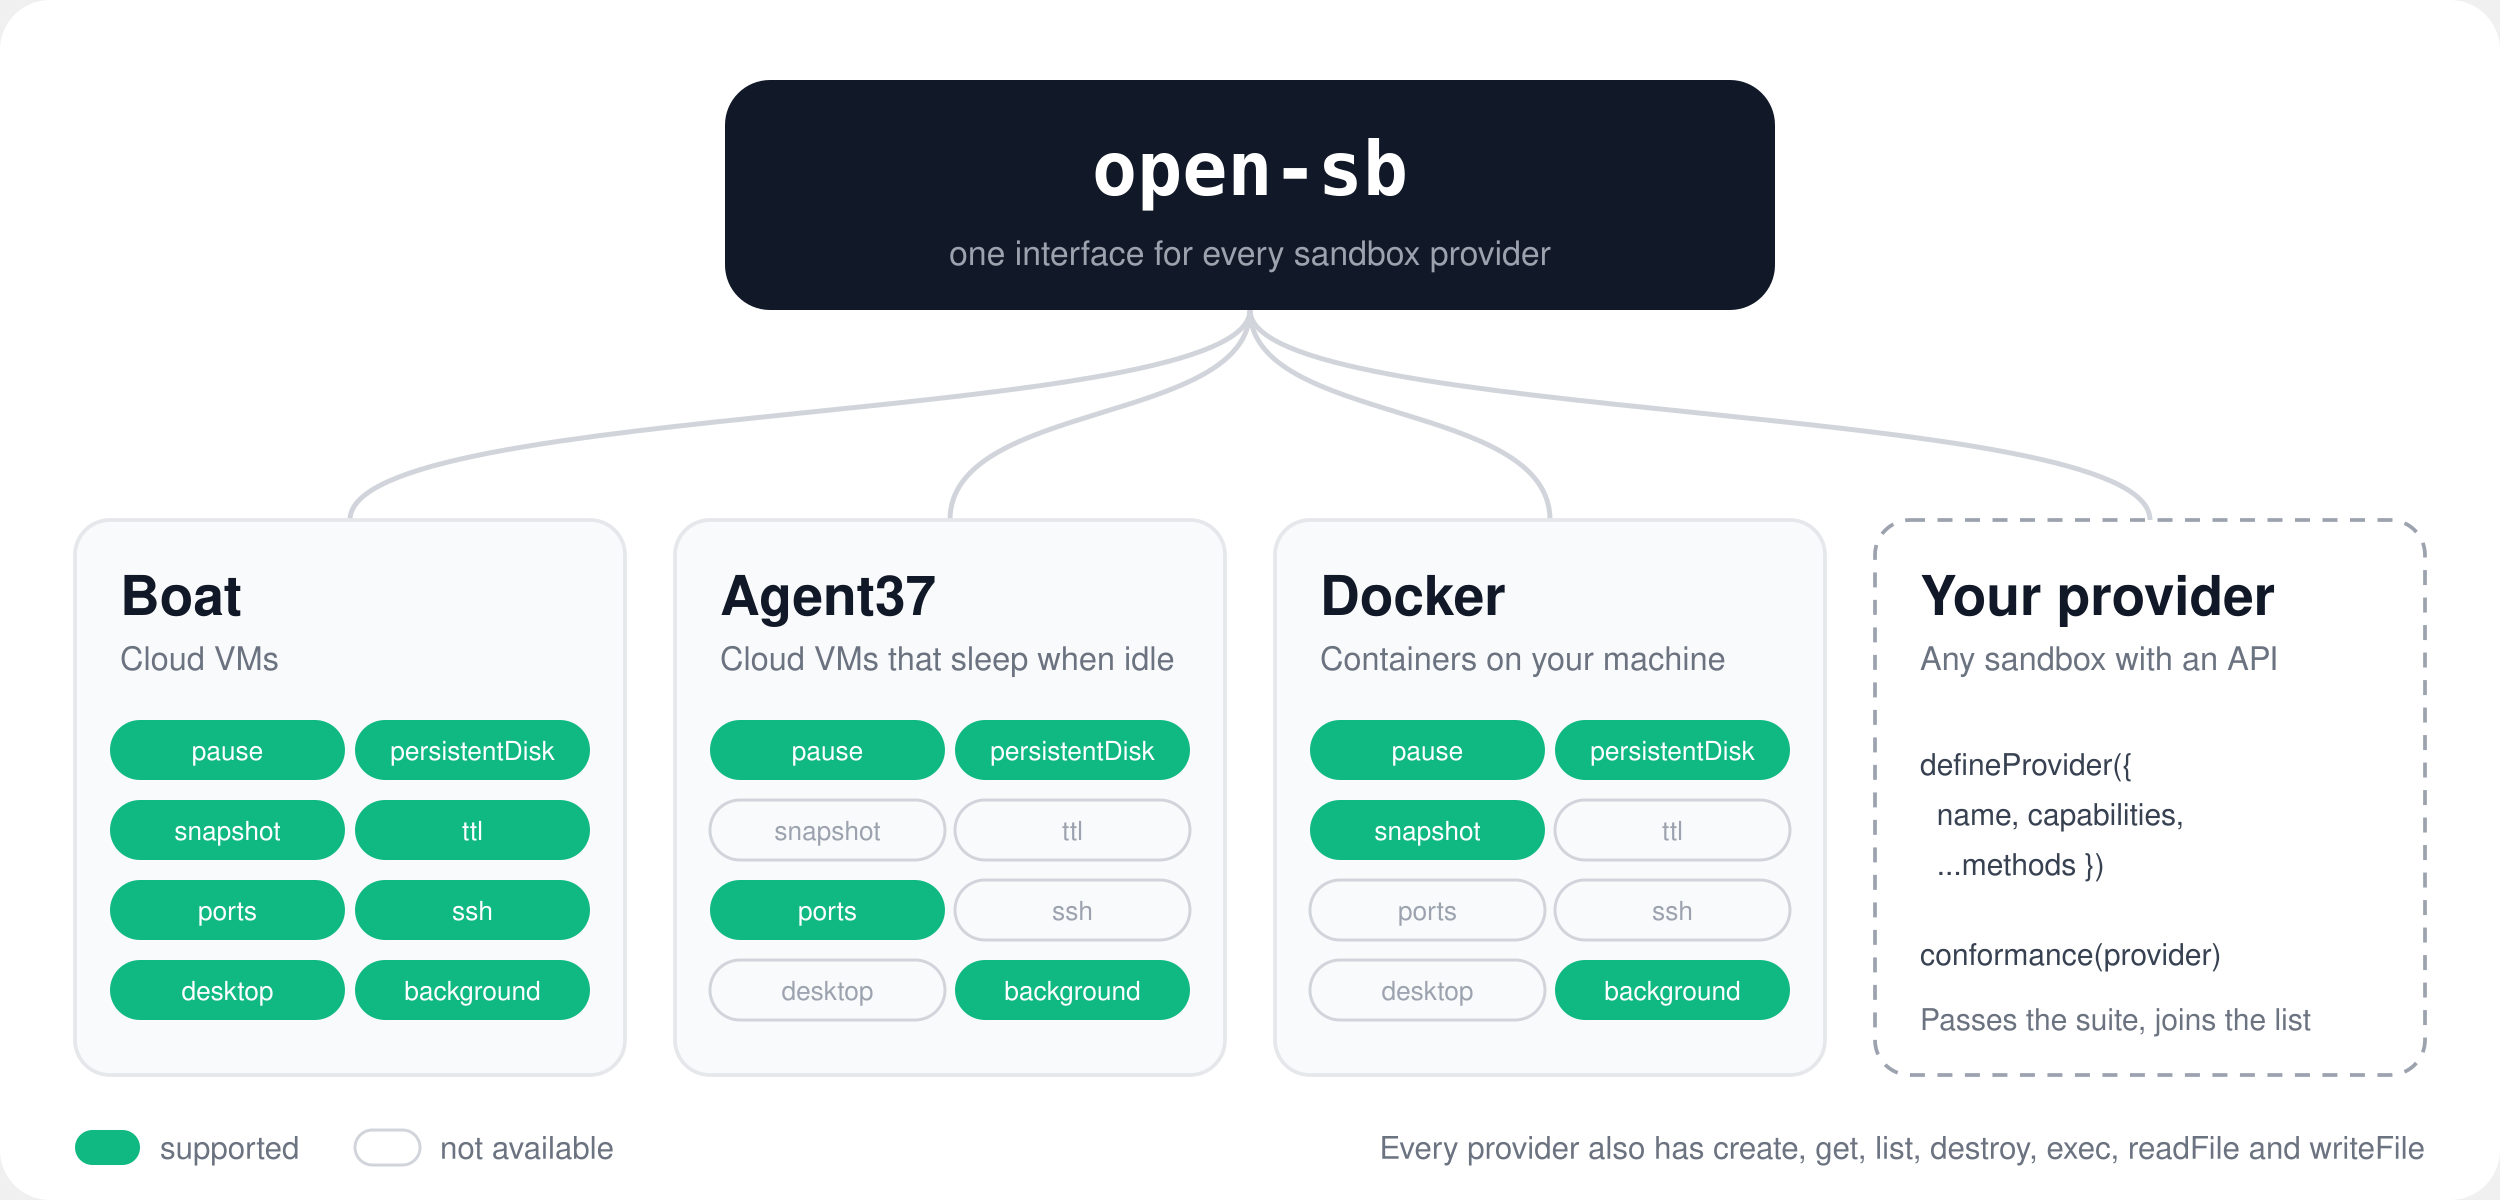
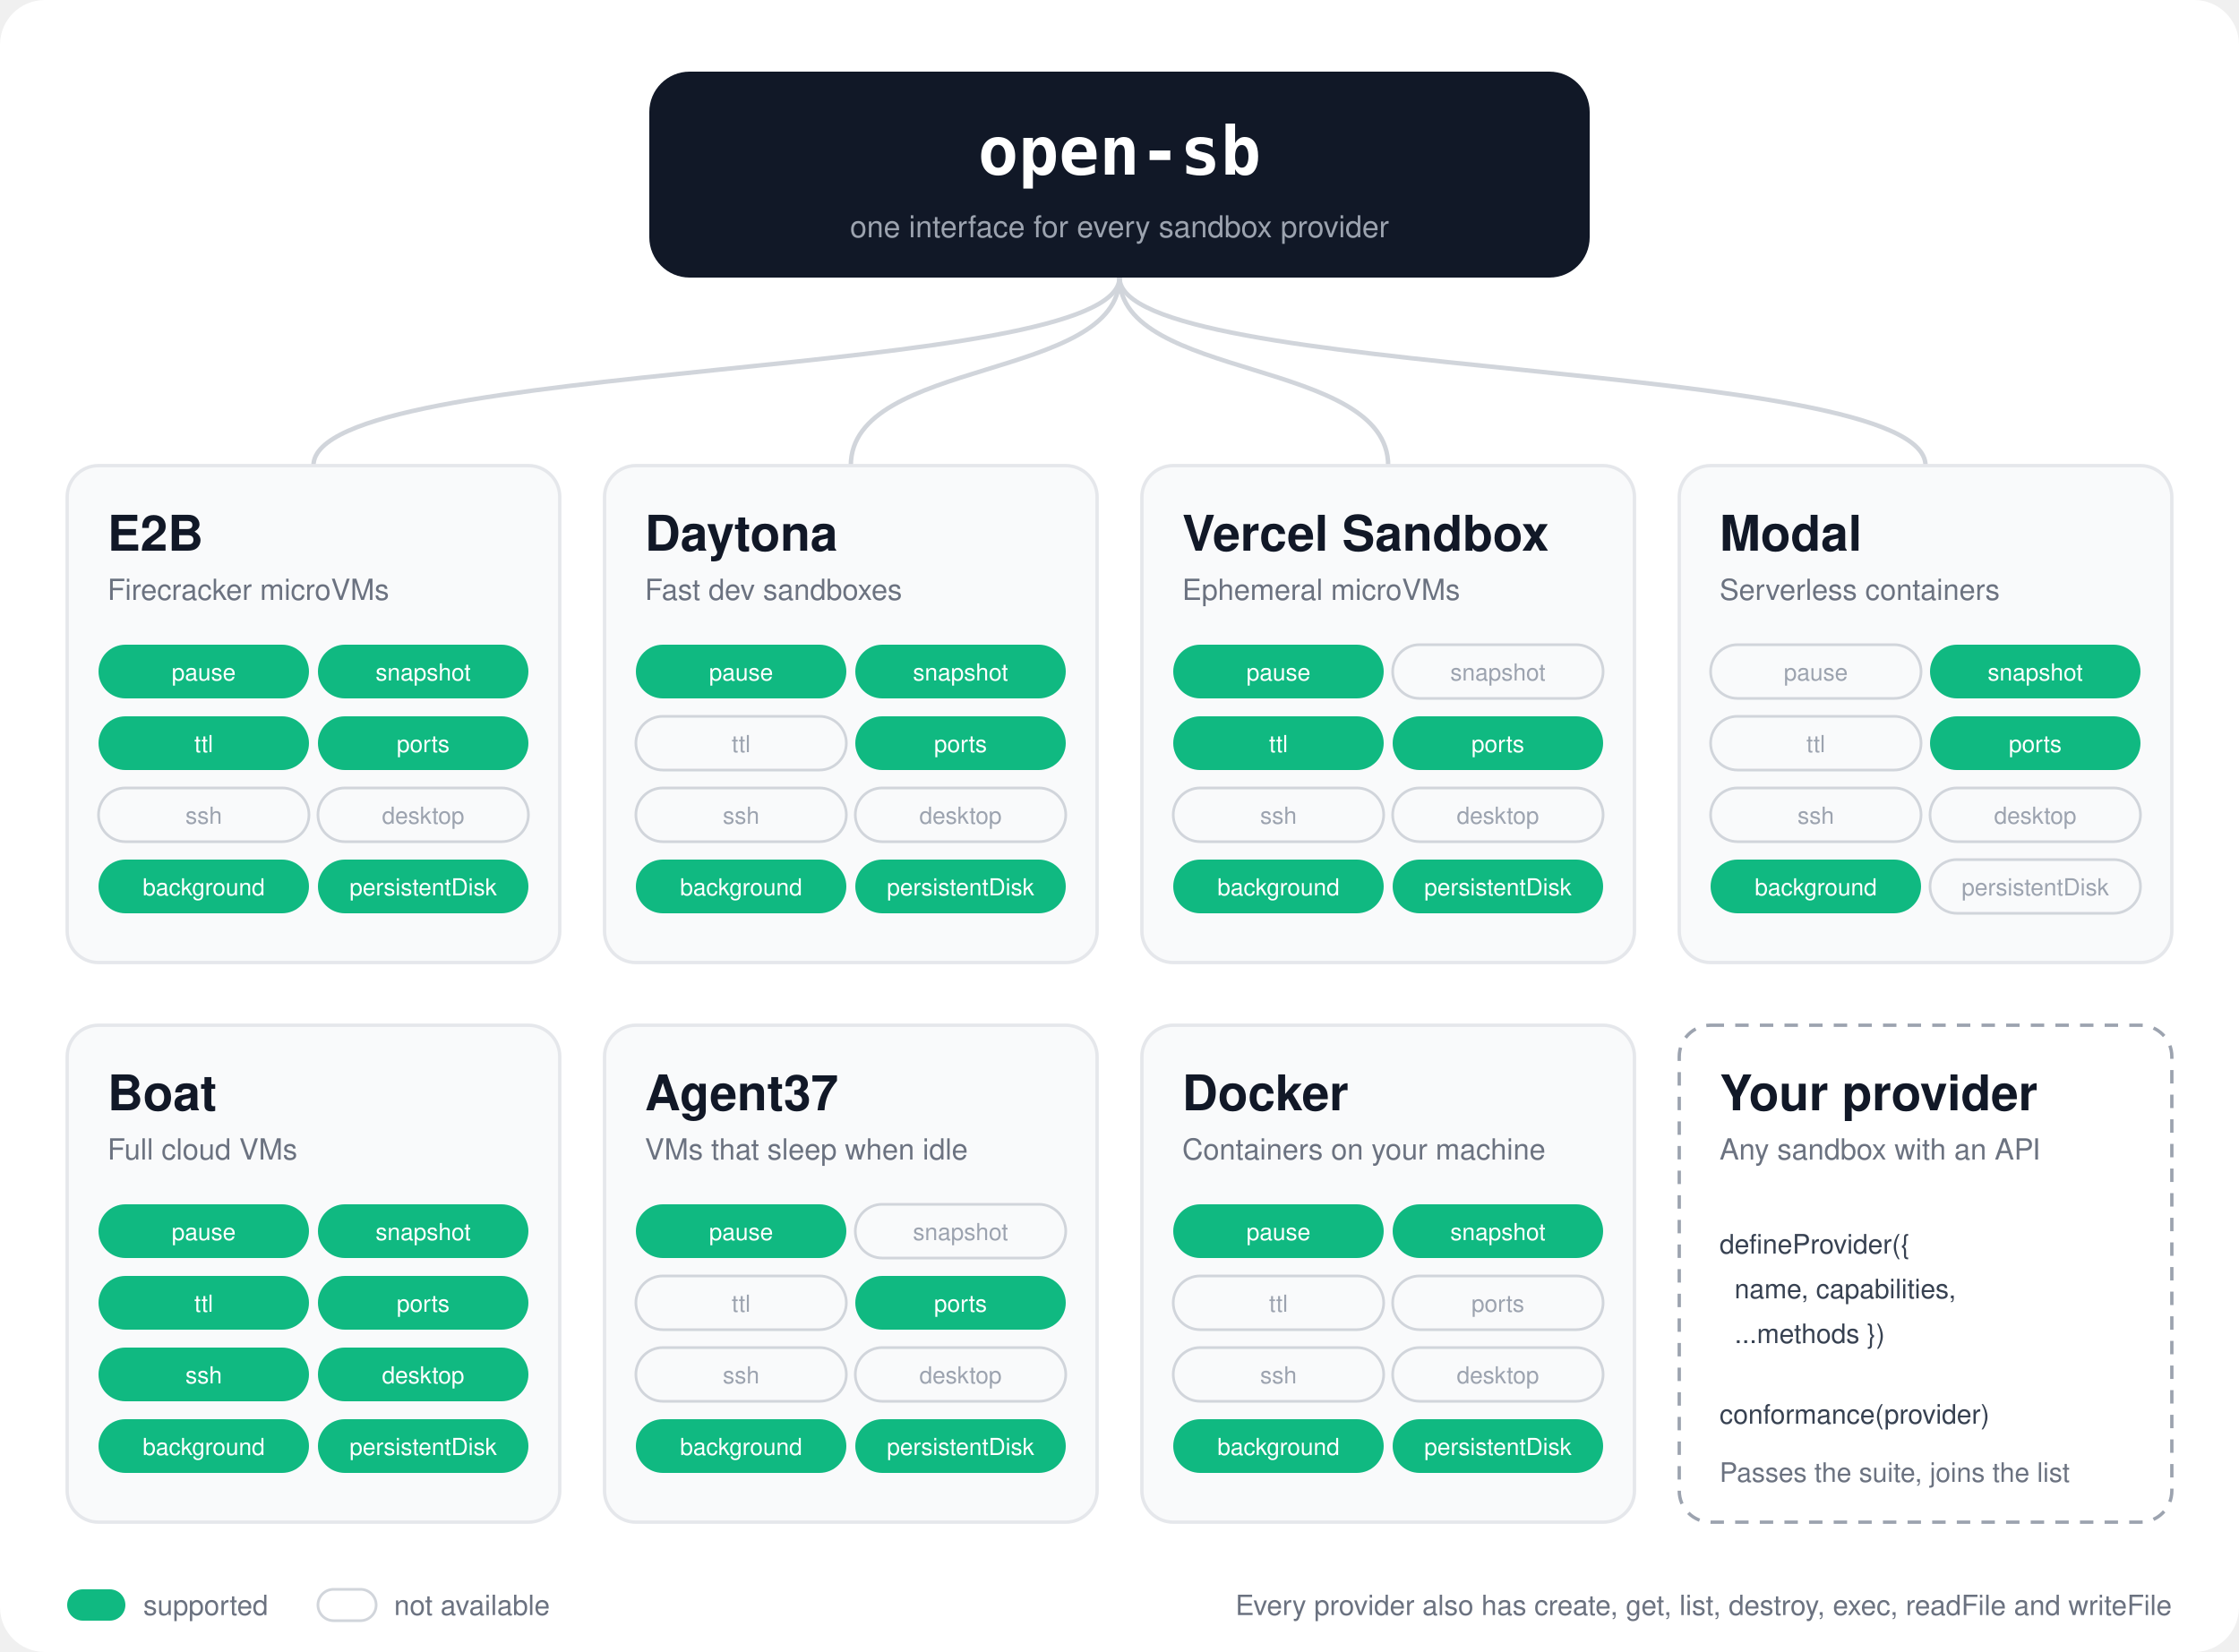
- <svg xmlns="http://www.w3.org/2000/svg" width="1000" height="480" viewBox="0 0 1000 480" role="img" aria-labelledby="title desc">
+ <svg xmlns="http://www.w3.org/2000/svg" width="1000" height="738" viewBox="0 0 1000 738" role="img" aria-labelledby="title desc">
  <style>
    .bg { fill: #ffffff; }
    .hub { fill: #111827; }
    .hub-text { fill: #ffffff; }
    .hub-muted { fill: #9ca3af; }
    .card { fill: #f9fafb; stroke: #e5e7eb; stroke-width: 1.5; }
    .card-new { fill: none; stroke: #9ca3af; stroke-width: 1.5; stroke-dasharray: 6 5; }
    .text { fill: #111827; }
    .muted { fill: #6b7280; }
    .wire { fill: none; stroke: #d1d5db; stroke-width: 2; }
    .on { fill: #10b981; }
    .on-text { fill: #ffffff; }
    .off { fill: none; stroke: #d1d5db; stroke-width: 1.2; }
    .off-text { fill: #9ca3af; }
    .code { fill: #374151; }
    @media (prefers-color-scheme: dark) {
      .bg { fill: #0d1117; }
      .hub { fill: #f9fafb; }
      .hub-text { fill: #0d1117; }
      .hub-muted { fill: #4b5563; }
      .card { fill: #161b22; stroke: #30363d; }
      .card-new { stroke: #6e7681; }
      .text { fill: #f0f6fc; }
      .muted { fill: #8b949e; }
      .wire { stroke: #30363d; }
      .on { fill: #2ea043; }
      .off { stroke: #30363d; }
      .off-text { fill: #6e7681; }
      .code { fill: #c9d1d9; }
    }
    text { font-family: -apple-system, BlinkMacSystemFont, "Segoe UI", Helvetica, Arial, sans-serif; }
    .mono { font-family: ui-monospace, SFMono-Regular, Menlo, Consolas, monospace; }
  </style>
-   <rect class="bg" width="1000" height="480" rx="20" />
+   <rect class="bg" width="1000" height="738" rx="20" />
  <path class="wire" d="M500 124 C500 170, 140 160, 140 208" />
  <path class="wire" d="M500 124 C500 170, 380 160, 380 208" />
  <path class="wire" d="M500 124 C500 170, 620 160, 620 208" />
  <path class="wire" d="M500 124 C500 170, 860 160, 860 208" />
  <rect class="hub" x="290" y="32" width="420" height="92" rx="18" />
  <text class="hub-text mono" x="500" y="78" font-size="30" font-weight="700" text-anchor="middle">open-sb</text>
  <text class="hub-muted" x="500" y="106" font-size="13.5" text-anchor="middle">one interface for every sandbox provider</text>
  <g transform="translate(30 208)">
    <rect class="card" width="220" height="222" rx="14" />
+     <text class="text" x="18" y="38" font-size="22" font-weight="700">E2B</text>
+     <text class="muted" x="18" y="60" font-size="13">Firecracker microVMs</text>
+     <g class="mono" font-size="10.5" text-anchor="middle">
+       <rect class="on" x="14" y="80" width="94" height="24" rx="12" />
+       <text class="on-text" x="61" y="96">pause</text>
+       <rect class="on" x="112" y="80" width="94" height="24" rx="12" />
+       <text class="on-text" x="159" y="96">snapshot</text>
+       <rect class="on" x="14" y="112" width="94" height="24" rx="12" />
+       <text class="on-text" x="61" y="128">ttl</text>
+       <rect class="on" x="112" y="112" width="94" height="24" rx="12" />
+       <text class="on-text" x="159" y="128">ports</text>
+       <rect class="off" x="14" y="144" width="94" height="24" rx="12" />
+       <text class="off-text" x="61" y="160">ssh</text>
+       <rect class="off" x="112" y="144" width="94" height="24" rx="12" />
+       <text class="off-text" x="159" y="160">desktop</text>
+       <rect class="on" x="14" y="176" width="94" height="24" rx="12" />
+       <text class="on-text" x="61" y="192">background</text>
+       <rect class="on" x="112" y="176" width="94" height="24" rx="12" />
+       <text class="on-text" x="159" y="192">persistentDisk</text>
+     </g>
+   </g>
+   <g transform="translate(270 208)">
+     <rect class="card" width="220" height="222" rx="14" />
+     <text class="text" x="18" y="38" font-size="22" font-weight="700">Daytona</text>
+     <text class="muted" x="18" y="60" font-size="13">Fast dev sandboxes</text>
+     <g class="mono" font-size="10.5" text-anchor="middle">
+       <rect class="on" x="14" y="80" width="94" height="24" rx="12" />
+       <text class="on-text" x="61" y="96">pause</text>
+       <rect class="on" x="112" y="80" width="94" height="24" rx="12" />
+       <text class="on-text" x="159" y="96">snapshot</text>
+       <rect class="off" x="14" y="112" width="94" height="24" rx="12" />
+       <text class="off-text" x="61" y="128">ttl</text>
+       <rect class="on" x="112" y="112" width="94" height="24" rx="12" />
+       <text class="on-text" x="159" y="128">ports</text>
+       <rect class="off" x="14" y="144" width="94" height="24" rx="12" />
+       <text class="off-text" x="61" y="160">ssh</text>
+       <rect class="off" x="112" y="144" width="94" height="24" rx="12" />
+       <text class="off-text" x="159" y="160">desktop</text>
+       <rect class="on" x="14" y="176" width="94" height="24" rx="12" />
+       <text class="on-text" x="61" y="192">background</text>
+       <rect class="on" x="112" y="176" width="94" height="24" rx="12" />
+       <text class="on-text" x="159" y="192">persistentDisk</text>
+     </g>
+   </g>
+   <g transform="translate(510 208)">
+     <rect class="card" width="220" height="222" rx="14" />
+     <text class="text" x="18" y="38" font-size="22" font-weight="700">Vercel Sandbox</text>
+     <text class="muted" x="18" y="60" font-size="13">Ephemeral microVMs</text>
+     <g class="mono" font-size="10.5" text-anchor="middle">
+       <rect class="on" x="14" y="80" width="94" height="24" rx="12" />
+       <text class="on-text" x="61" y="96">pause</text>
+       <rect class="off" x="112" y="80" width="94" height="24" rx="12" />
+       <text class="off-text" x="159" y="96">snapshot</text>
+       <rect class="on" x="14" y="112" width="94" height="24" rx="12" />
+       <text class="on-text" x="61" y="128">ttl</text>
+       <rect class="on" x="112" y="112" width="94" height="24" rx="12" />
+       <text class="on-text" x="159" y="128">ports</text>
+       <rect class="off" x="14" y="144" width="94" height="24" rx="12" />
+       <text class="off-text" x="61" y="160">ssh</text>
+       <rect class="off" x="112" y="144" width="94" height="24" rx="12" />
+       <text class="off-text" x="159" y="160">desktop</text>
+       <rect class="on" x="14" y="176" width="94" height="24" rx="12" />
+       <text class="on-text" x="61" y="192">background</text>
+       <rect class="on" x="112" y="176" width="94" height="24" rx="12" />
+       <text class="on-text" x="159" y="192">persistentDisk</text>
+     </g>
+   </g>
+   <g transform="translate(750 208)">
+     <rect class="card" width="220" height="222" rx="14" />
+     <text class="text" x="18" y="38" font-size="22" font-weight="700">Modal</text>
+     <text class="muted" x="18" y="60" font-size="13">Serverless containers</text>
+     <g class="mono" font-size="10.5" text-anchor="middle">
+       <rect class="off" x="14" y="80" width="94" height="24" rx="12" />
+       <text class="off-text" x="61" y="96">pause</text>
+       <rect class="on" x="112" y="80" width="94" height="24" rx="12" />
+       <text class="on-text" x="159" y="96">snapshot</text>
+       <rect class="off" x="14" y="112" width="94" height="24" rx="12" />
+       <text class="off-text" x="61" y="128">ttl</text>
+       <rect class="on" x="112" y="112" width="94" height="24" rx="12" />
+       <text class="on-text" x="159" y="128">ports</text>
+       <rect class="off" x="14" y="144" width="94" height="24" rx="12" />
+       <text class="off-text" x="61" y="160">ssh</text>
+       <rect class="off" x="112" y="144" width="94" height="24" rx="12" />
+       <text class="off-text" x="159" y="160">desktop</text>
+       <rect class="on" x="14" y="176" width="94" height="24" rx="12" />
+       <text class="on-text" x="61" y="192">background</text>
+       <rect class="off" x="112" y="176" width="94" height="24" rx="12" />
+       <text class="off-text" x="159" y="192">persistentDisk</text>
+     </g>
+   </g>
+   <g transform="translate(30 458)">
+     <rect class="card" width="220" height="222" rx="14" />
    <text class="text" x="18" y="38" font-size="22" font-weight="700">Boat</text>
-     <text class="muted" x="18" y="60" font-size="13">Cloud VMs</text>
-     <g class="mono" font-size="10.5" text-anchor="middle">
-       <rect class="on" x="14" y="80" width="94" height="24" rx="12" />
-       <text class="on-text" x="61" y="96">pause</text>
-       <rect class="on" x="112" y="80" width="94" height="24" rx="12" />
-       <text class="on-text" x="159" y="96">persistentDisk</text>
+     <text class="muted" x="18" y="60" font-size="13">Full cloud VMs</text>
+     <g class="mono" font-size="10.5" text-anchor="middle">
+       <rect class="on" x="14" y="80" width="94" height="24" rx="12" />
+       <text class="on-text" x="61" y="96">pause</text>
+       <rect class="on" x="112" y="80" width="94" height="24" rx="12" />
+       <text class="on-text" x="159" y="96">snapshot</text>
      <rect class="on" x="14" y="112" width="94" height="24" rx="12" />
-       <text class="on-text" x="61" y="128">snapshot</text>
-       <rect class="on" x="112" y="112" width="94" height="24" rx="12" />
-       <text class="on-text" x="159" y="128">ttl</text>
+       <text class="on-text" x="61" y="128">ttl</text>
+       <rect class="on" x="112" y="112" width="94" height="24" rx="12" />
+       <text class="on-text" x="159" y="128">ports</text>
      <rect class="on" x="14" y="144" width="94" height="24" rx="12" />
-       <text class="on-text" x="61" y="160">ports</text>
+       <text class="on-text" x="61" y="160">ssh</text>
      <rect class="on" x="112" y="144" width="94" height="24" rx="12" />
-       <text class="on-text" x="159" y="160">ssh</text>
-       <rect class="on" x="14" y="176" width="94" height="24" rx="12" />
-       <text class="on-text" x="61" y="192">desktop</text>
-       <rect class="on" x="112" y="176" width="94" height="24" rx="12" />
-       <text class="on-text" x="159" y="192">background</text>
-     </g>
-   </g>
-   <g transform="translate(270 208)">
+       <text class="on-text" x="159" y="160">desktop</text>
+       <rect class="on" x="14" y="176" width="94" height="24" rx="12" />
+       <text class="on-text" x="61" y="192">background</text>
+       <rect class="on" x="112" y="176" width="94" height="24" rx="12" />
+       <text class="on-text" x="159" y="192">persistentDisk</text>
+     </g>
+   </g>
+   <g transform="translate(270 458)">
    <rect class="card" width="220" height="222" rx="14" />
    <text class="text" x="18" y="38" font-size="22" font-weight="700">Agent37</text>
-     <text class="muted" x="18" y="60" font-size="13">Cloud VMs that sleep when idle</text>
-     <g class="mono" font-size="10.5" text-anchor="middle">
-       <rect class="on" x="14" y="80" width="94" height="24" rx="12" />
-       <text class="on-text" x="61" y="96">pause</text>
-       <rect class="on" x="112" y="80" width="94" height="24" rx="12" />
-       <text class="on-text" x="159" y="96">persistentDisk</text>
-       <rect class="off" x="14" y="112" width="94" height="24" rx="12" />
-       <text class="off-text" x="61" y="128">snapshot</text>
-       <rect class="off" x="112" y="112" width="94" height="24" rx="12" />
-       <text class="off-text" x="159" y="128">ttl</text>
-       <rect class="on" x="14" y="144" width="94" height="24" rx="12" />
-       <text class="on-text" x="61" y="160">ports</text>
-       <rect class="off" x="112" y="144" width="94" height="24" rx="12" />
-       <text class="off-text" x="159" y="160">ssh</text>
-       <rect class="off" x="14" y="176" width="94" height="24" rx="12" />
-       <text class="off-text" x="61" y="192">desktop</text>
-       <rect class="on" x="112" y="176" width="94" height="24" rx="12" />
-       <text class="on-text" x="159" y="192">background</text>
-     </g>
-   </g>
-   <g transform="translate(510 208)">
+     <text class="muted" x="18" y="60" font-size="13">VMs that sleep when idle</text>
+     <g class="mono" font-size="10.5" text-anchor="middle">
+       <rect class="on" x="14" y="80" width="94" height="24" rx="12" />
+       <text class="on-text" x="61" y="96">pause</text>
+       <rect class="off" x="112" y="80" width="94" height="24" rx="12" />
+       <text class="off-text" x="159" y="96">snapshot</text>
+       <rect class="off" x="14" y="112" width="94" height="24" rx="12" />
+       <text class="off-text" x="61" y="128">ttl</text>
+       <rect class="on" x="112" y="112" width="94" height="24" rx="12" />
+       <text class="on-text" x="159" y="128">ports</text>
+       <rect class="off" x="14" y="144" width="94" height="24" rx="12" />
+       <text class="off-text" x="61" y="160">ssh</text>
+       <rect class="off" x="112" y="144" width="94" height="24" rx="12" />
+       <text class="off-text" x="159" y="160">desktop</text>
+       <rect class="on" x="14" y="176" width="94" height="24" rx="12" />
+       <text class="on-text" x="61" y="192">background</text>
+       <rect class="on" x="112" y="176" width="94" height="24" rx="12" />
+       <text class="on-text" x="159" y="192">persistentDisk</text>
+     </g>
+   </g>
+   <g transform="translate(510 458)">
    <rect class="card" width="220" height="222" rx="14" />
    <text class="text" x="18" y="38" font-size="22" font-weight="700">Docker</text>
    <text class="muted" x="18" y="60" font-size="13">Containers on your machine</text>
    <g class="mono" font-size="10.5" text-anchor="middle">
      <rect class="on" x="14" y="80" width="94" height="24" rx="12" />
      <text class="on-text" x="61" y="96">pause</text>
      <rect class="on" x="112" y="80" width="94" height="24" rx="12" />
-       <text class="on-text" x="159" y="96">persistentDisk</text>
-       <rect class="on" x="14" y="112" width="94" height="24" rx="12" />
-       <text class="on-text" x="61" y="128">snapshot</text>
+       <text class="on-text" x="159" y="96">snapshot</text>
+       <rect class="off" x="14" y="112" width="94" height="24" rx="12" />
+       <text class="off-text" x="61" y="128">ttl</text>
      <rect class="off" x="112" y="112" width="94" height="24" rx="12" />
-       <text class="off-text" x="159" y="128">ttl</text>
-       <rect class="off" x="14" y="144" width="94" height="24" rx="12" />
-       <text class="off-text" x="61" y="160">ports</text>
-       <rect class="off" x="112" y="144" width="94" height="24" rx="12" />
-       <text class="off-text" x="159" y="160">ssh</text>
-       <rect class="off" x="14" y="176" width="94" height="24" rx="12" />
-       <text class="off-text" x="61" y="192">desktop</text>
-       <rect class="on" x="112" y="176" width="94" height="24" rx="12" />
-       <text class="on-text" x="159" y="192">background</text>
-     </g>
-   </g>
-   <g transform="translate(750 208)">
+       <text class="off-text" x="159" y="128">ports</text>
+       <rect class="off" x="14" y="144" width="94" height="24" rx="12" />
+       <text class="off-text" x="61" y="160">ssh</text>
+       <rect class="off" x="112" y="144" width="94" height="24" rx="12" />
+       <text class="off-text" x="159" y="160">desktop</text>
+       <rect class="on" x="14" y="176" width="94" height="24" rx="12" />
+       <text class="on-text" x="61" y="192">background</text>
+       <rect class="on" x="112" y="176" width="94" height="24" rx="12" />
+       <text class="on-text" x="159" y="192">persistentDisk</text>
+     </g>
+   </g>
+   <g transform="translate(750 458)">
    <rect class="card-new" width="220" height="222" rx="14" />
    <text class="text" x="18" y="38" font-size="22" font-weight="700">Your provider</text>
    <text class="muted" x="18" y="60" font-size="13">Any sandbox with an API</text>
    <g class="mono code" font-size="12" xml:space="preserve">
      <text x="18" y="102">defineProvider({</text>
      <text x="18" y="122">  name, capabilities,</text>
      <text x="18" y="142">  ...methods })</text>
      <text x="18" y="178">conformance(provider)</text>
    </g>
    <text class="muted" x="18" y="204" font-size="12">Passes the suite, joins the list</text>
  </g>
-   <g transform="translate(30 452)" font-size="12.5">
+   <g transform="translate(30 710)" font-size="12.5">
    <rect class="on" width="26" height="14" rx="7" />
    <text class="muted" x="34" y="11.5">supported</text>
    <rect class="off" x="112" width="26" height="14" rx="7" />
    <text class="muted" x="146" y="11.5">not available</text>
    <text class="muted" x="940" y="11.5" text-anchor="end">Every provider also has create, get, list, destroy, exec, readFile and writeFile</text>
  </g>
</svg>
